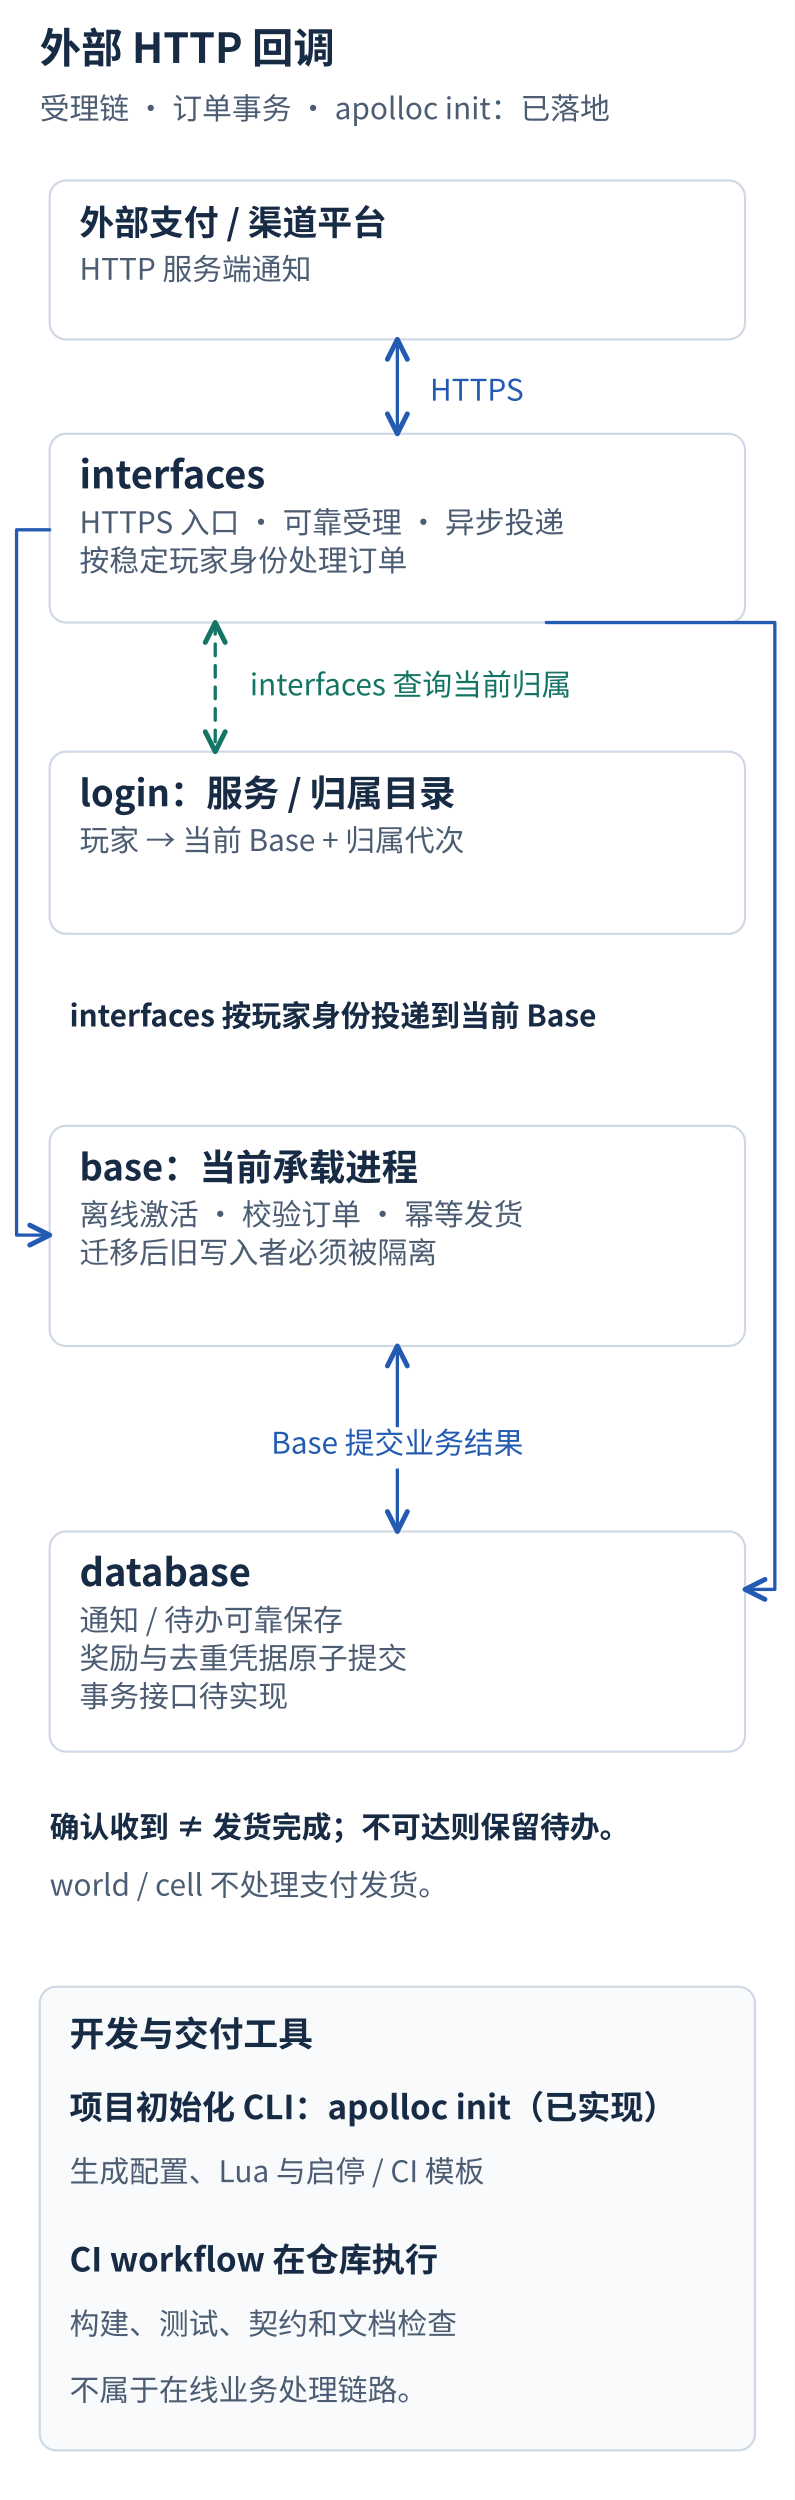
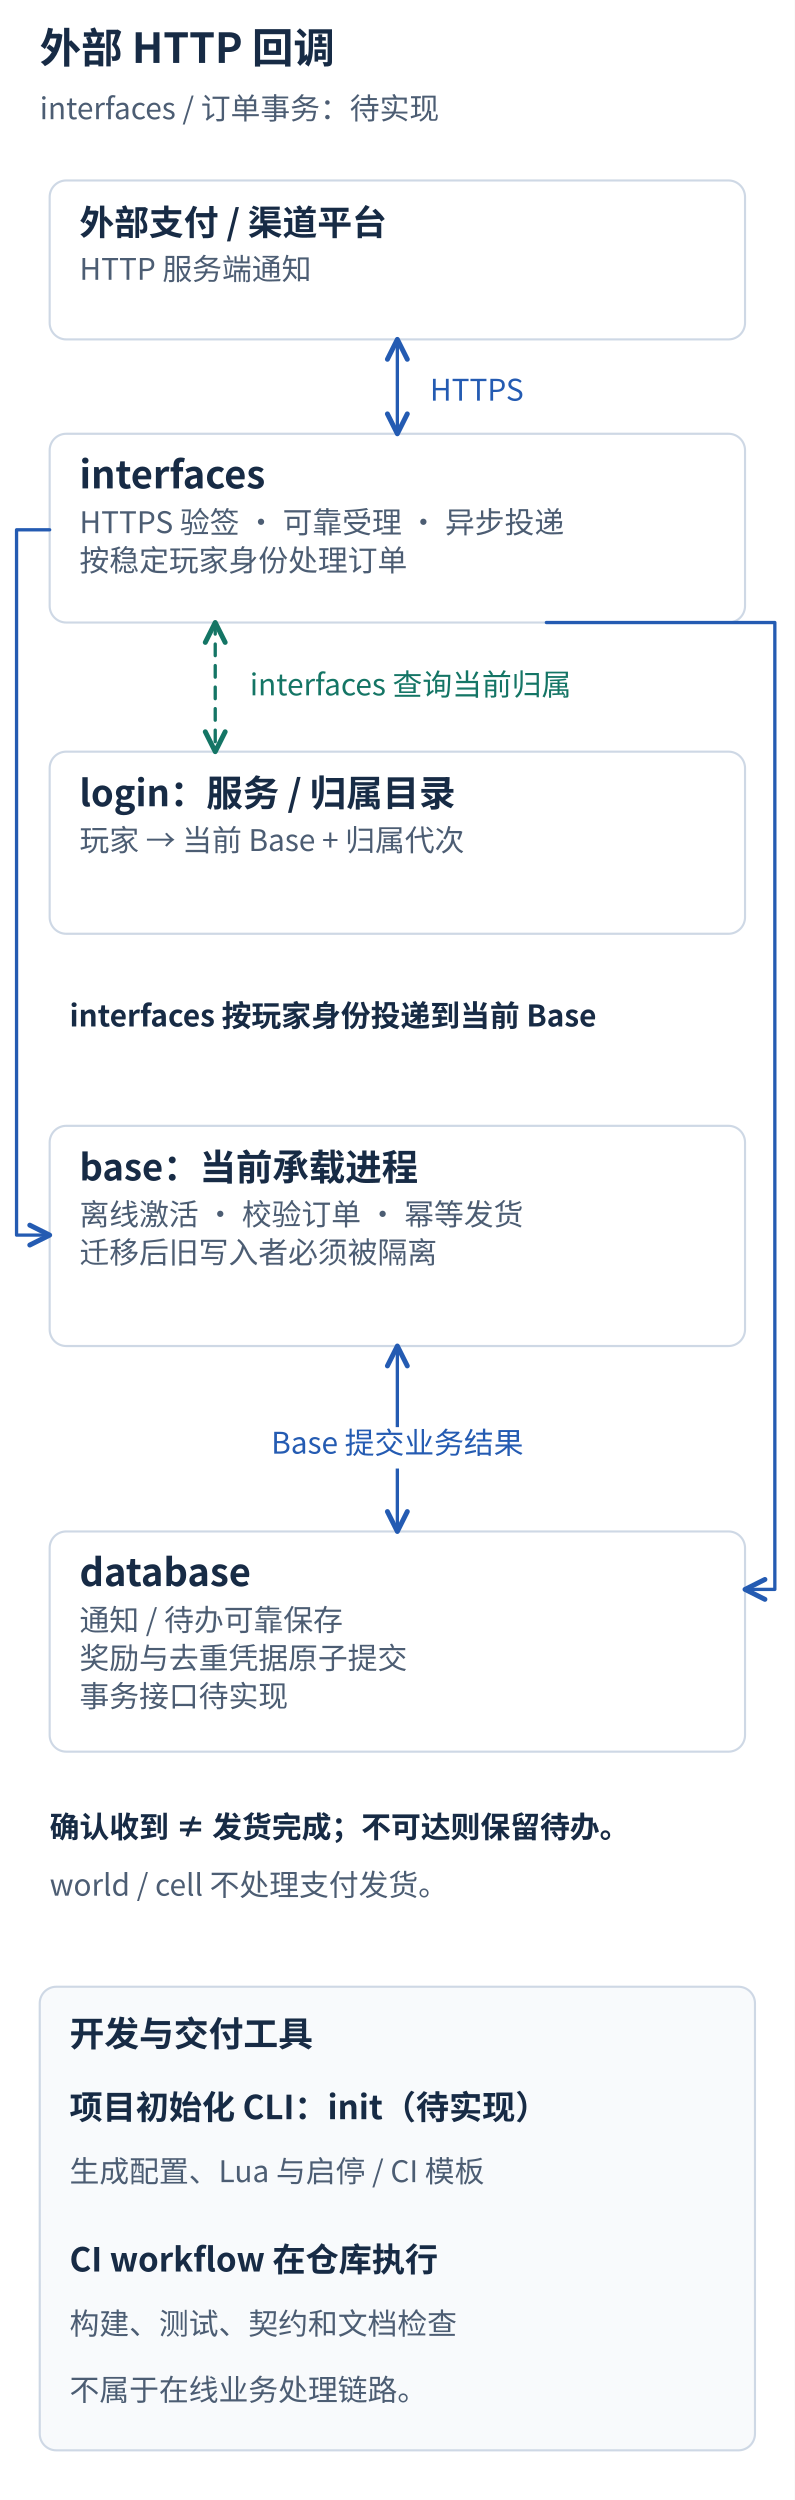
<svg xmlns="http://www.w3.org/2000/svg" width="480" height="1510" viewBox="0 0 480 1510" role="img" aria-labelledby="title desc" lang="zh-CN">
  <defs>
    <marker id="blue" markerWidth="8" markerHeight="8" refX="7" refY="4" orient="auto-start-reverse">
      <path d="M1 1 L7 4 L1 7" fill="none" stroke="#245bb2" stroke-width="1.5" stroke-linecap="round" stroke-linejoin="round" />
    </marker>
    <marker id="teal" markerWidth="8" markerHeight="8" refX="7" refY="4" orient="auto-start-reverse">
      <path d="M1 1 L7 4 L1 7" fill="none" stroke="#147565" stroke-width="1.5" stroke-linecap="round" stroke-linejoin="round" />
    </marker>
    <style>text{font-family:ui-sans-serif,system-ui,-apple-system,"Segoe UI","Noto Sans CJK SC","Microsoft YaHei",sans-serif;fill:#172b45}.sub{fill:#4c5d73}.blue{fill:#245bb2}.teal{fill:#147565}</style>
  </defs>
  <rect width="480" height="1510" fill="#fff" />
  <text x="24" y="38" font-size="25" font-weight="600" text-anchor="start">外部 HTTP 回调</text>
-   <text x="24" y="72" font-size="18" font-weight="400" text-anchor="start" class="sub">受理链 · 订单事务 · apolloc init：已落地</text>
+   <text x="24" y="72" font-size="18" font-weight="400" text-anchor="start" class="sub">interfaces / 订单事务：待实现</text>
  <g data-node="外部支付 / 渠道平台">
    <rect x="30" y="109" width="420" height="96" rx="10" fill="#fff" stroke="#ced8e5" stroke-width="1.3" />
    <text x="48" y="142" font-size="21" font-weight="600" text-anchor="start">外部支付 / 渠道平台</text>
    <text x="48" y="169" font-size="18" font-weight="400" text-anchor="start" class="sub">HTTP 服务端通知</text>
  </g>
  <g data-node="interfaces">
    <rect x="30" y="262" width="420" height="114" rx="10" fill="#fff" stroke="#ced8e5" stroke-width="1.3" />
    <text x="48" y="295" font-size="23" font-weight="600" text-anchor="start">interfaces</text>
-     <text x="48" y="322" font-size="18" font-weight="400" text-anchor="start" class="sub">HTTPS 入口 · 可靠受理 · 异步投递</text>
+     <text x="48" y="322" font-size="18" font-weight="400" text-anchor="start" class="sub">HTTPS 验签 · 可靠受理 · 异步投递</text>
    <text x="48" y="345" font-size="18" font-weight="400" text-anchor="start" class="sub">按稳定玩家身份处理订单</text>
  </g>
  <path d="M240 205 L240 262" fill="none" stroke="#245bb2" stroke-width="2" stroke-linecap="round" stroke-linejoin="round" marker-end="url(#blue)" marker-start="url(#blue)" />
  <rect x="255.25" y="225" width="65.5" height="26" rx="3" fill="#fff" stroke="none" stroke-width="1.3" />
  <text x="288" y="242" font-size="18" font-weight="500" text-anchor="middle" class="blue">HTTPS</text>
  <g data-node="login：服务 / 归属目录">
    <rect x="30" y="454" width="420" height="110" rx="10" fill="#fff" stroke="#ced8e5" stroke-width="1.3" />
    <text x="48" y="487" font-size="22" font-weight="600" text-anchor="start">login：服务 / 归属目录</text>
    <text x="48" y="514" font-size="18" font-weight="400" text-anchor="start" class="sub">玩家 → 当前 Base + 归属代次</text>
  </g>
  <path d="M130 376 L130 454" fill="none" stroke="#147565" stroke-width="2" stroke-linecap="round" stroke-linejoin="round" marker-end="url(#teal)" marker-start="url(#teal)" stroke-dasharray="7 6" />
  <rect x="137.575" y="404" width="220.85" height="25" rx="3" fill="#fff" stroke="none" stroke-width="1.3" />
  <text x="248" y="420" font-size="18" font-weight="500" text-anchor="middle" class="teal">interfaces 查询当前归属</text>
  <g data-node="base：当前承载进程">
    <rect x="30" y="680" width="420" height="133" rx="10" fill="#fff" stroke="#ced8e5" stroke-width="1.3" />
    <text x="48" y="713" font-size="22" font-weight="600" text-anchor="start">base：当前承载进程</text>
    <text x="48" y="740" font-size="18" font-weight="400" text-anchor="start" class="sub">离线激活 · 校验订单 · 幂等发货</text>
    <text x="48" y="763" font-size="18" font-weight="400" text-anchor="start" class="sub">迁移后旧写入者必须被隔离</text>
  </g>
  <path d="M30 320 L10 320 L10 746 L30 746" fill="none" stroke="#245bb2" stroke-width="2" stroke-linecap="round" stroke-linejoin="round" marker-end="url(#blue)" />
  <text x="42" y="620" font-size="18" font-weight="600" text-anchor="start">interfaces 按玩家身份投递到当前 Base</text>
  <g data-node="database">
    <rect x="30" y="925" width="420" height="133" rx="10" fill="#fff" stroke="#ced8e5" stroke-width="1.3" />
    <text x="48" y="958" font-size="23" font-weight="600" text-anchor="start">database</text>
    <text x="48" y="985" font-size="18" font-weight="400" text-anchor="start" class="sub">通知 / 待办可靠保存</text>
    <text x="48" y="1008" font-size="18" font-weight="400" text-anchor="start" class="sub">奖励与去重凭据原子提交</text>
    <text x="48" y="1031" font-size="18" font-weight="400" text-anchor="start" class="sub">事务接口待实现</text>
  </g>
  <path d="M330 376 L468 376 L468 960 L450 960" fill="none" stroke="#245bb2" stroke-width="2" stroke-linecap="round" stroke-linejoin="round" marker-end="url(#blue)" />
  <path d="M240 813 L240 925" fill="none" stroke="#245bb2" stroke-width="2" stroke-linecap="round" stroke-linejoin="round" marker-end="url(#blue)" marker-start="url(#blue)" />
  <rect x="157.625" y="862" width="164.75" height="25" rx="3" fill="#fff" stroke="none" stroke-width="1.3" />
  <text x="240" y="878" font-size="18" font-weight="500" text-anchor="middle" class="blue">Base 提交业务结果</text>
  <text x="30" y="1110" font-size="18" font-weight="600" text-anchor="start">确认收到 ≠ 发货完成；不可达则保留待办。</text>
  <text x="30" y="1145" font-size="18" font-weight="400" text-anchor="start" class="sub">world / cell 不处理支付发货。</text>
  <rect x="24" y="1200" width="432" height="280" rx="10" fill="#f8fafc" stroke="#ced8e5" stroke-width="1.3" />
  <text x="42" y="1236" font-size="21" font-weight="600" text-anchor="start">开发与交付工具</text>
-   <text x="42" y="1280" font-size="20" font-weight="600" text-anchor="start">项目初始化 CLI：apolloc init（已实现）</text>
+   <text x="42" y="1280" font-size="20" font-weight="600" text-anchor="start">项目初始化 CLI：init（待实现）</text>
  <text x="42" y="1318" font-size="18" font-weight="400" text-anchor="start" class="sub">生成配置、Lua 与启停 / CI 模板</text>
  <text x="42" y="1372" font-size="20" font-weight="600" text-anchor="start">CI workflow 在仓库执行</text>
  <text x="42" y="1410" font-size="18" font-weight="400" text-anchor="start" class="sub">构建、测试、契约和文档检查</text>
  <text x="42" y="1450" font-size="18" font-weight="400" text-anchor="start" class="sub">不属于在线业务处理链路。</text>
</svg>
